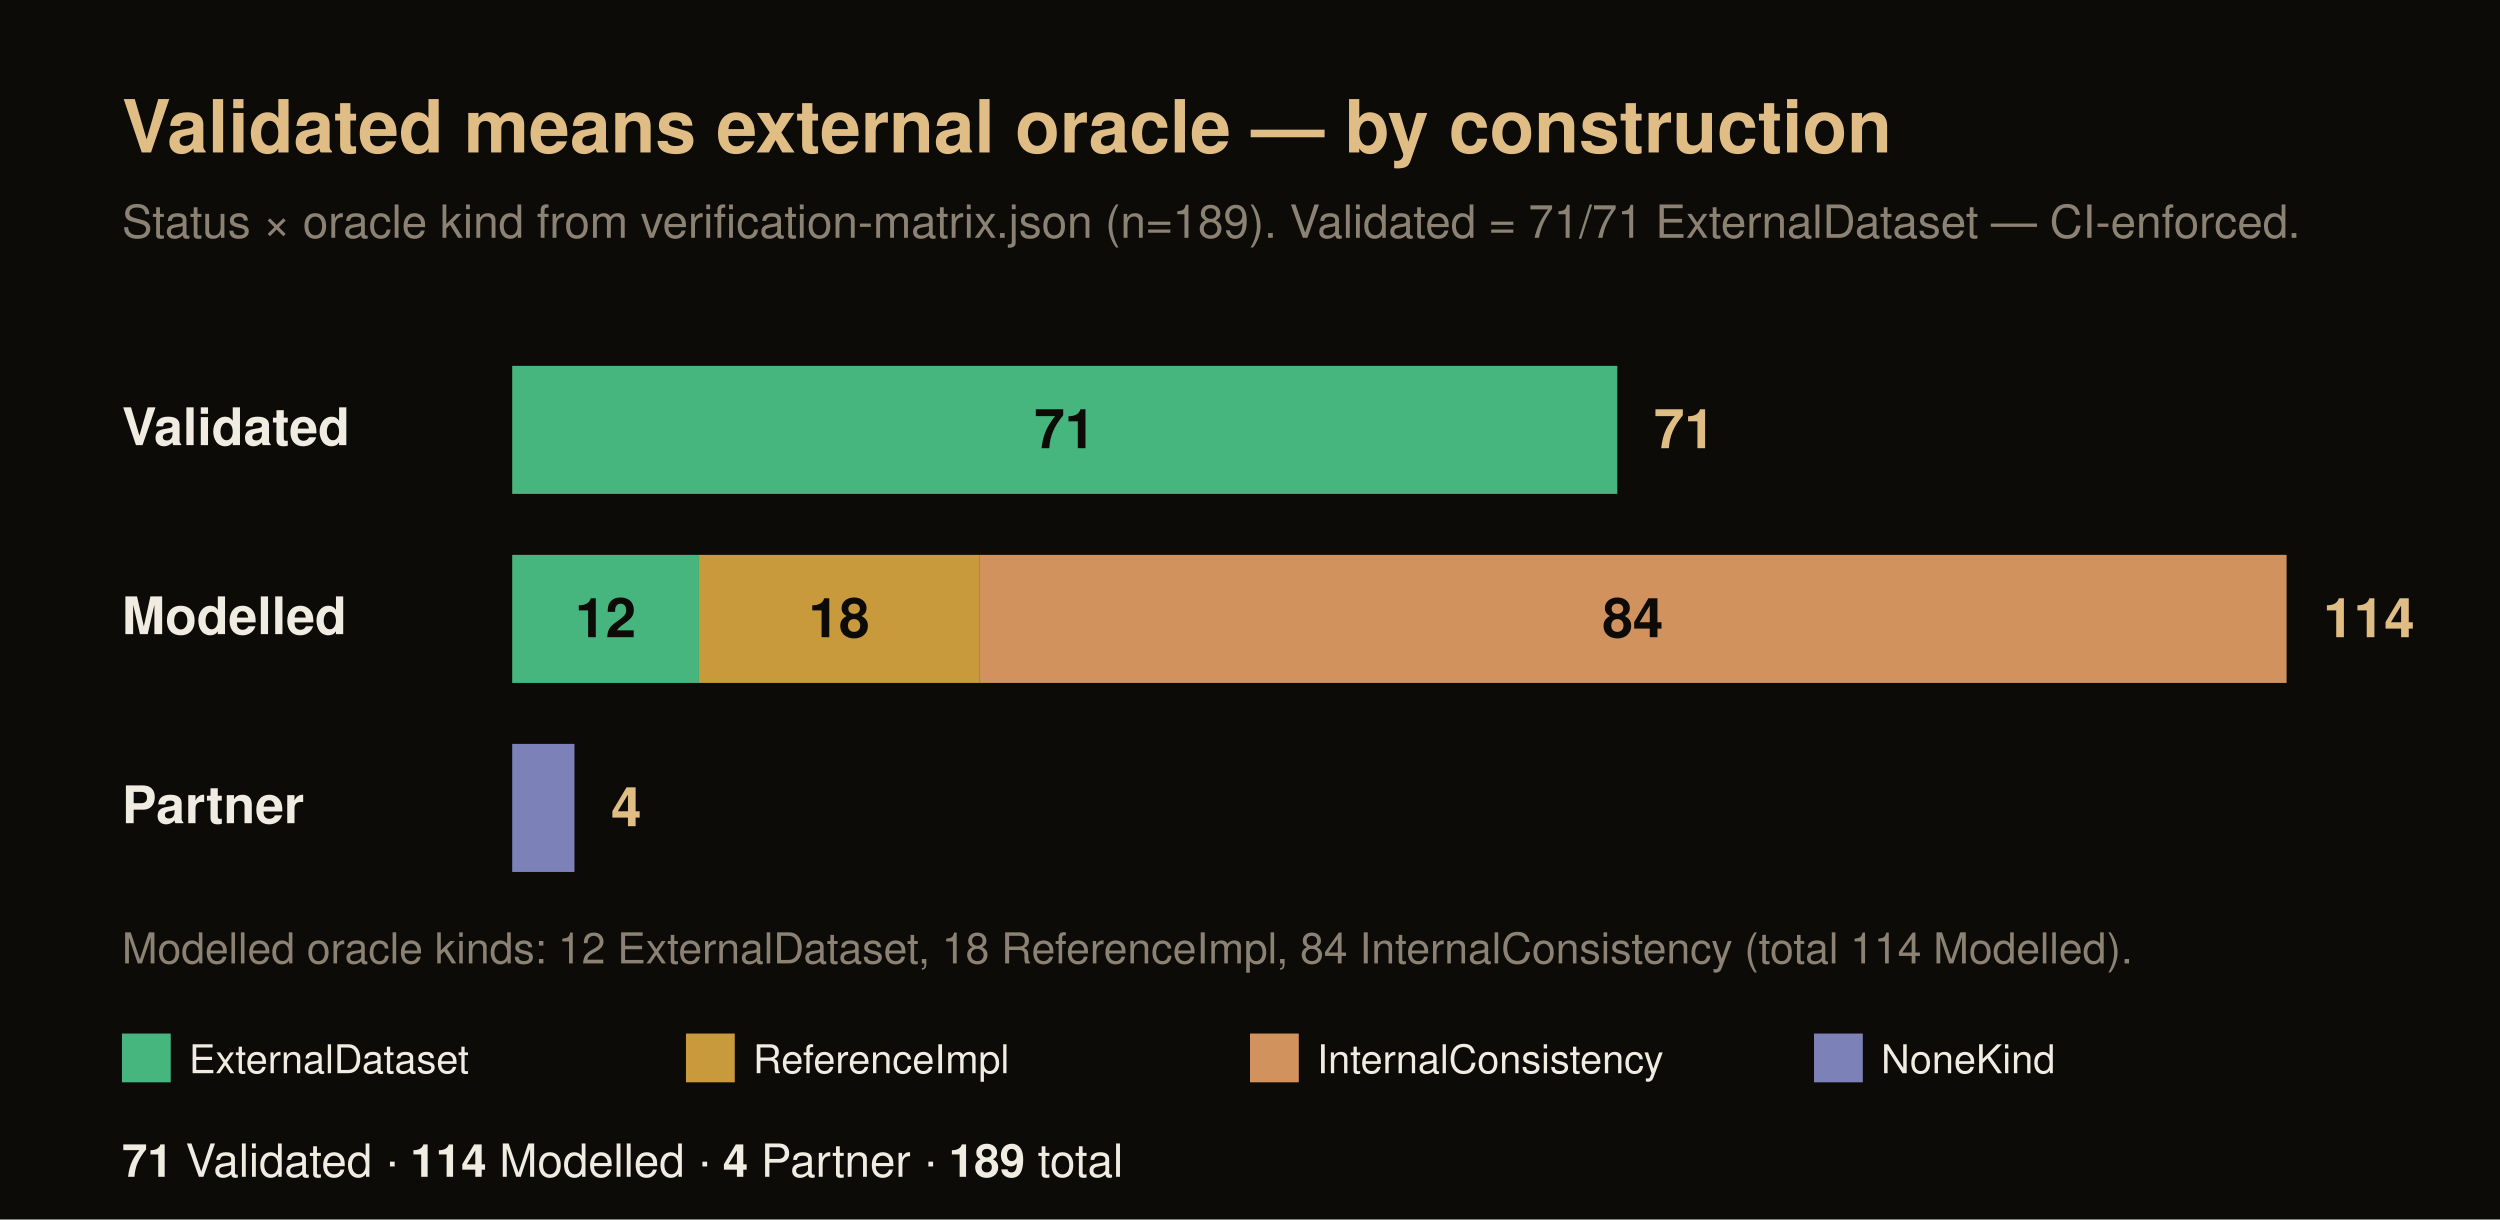
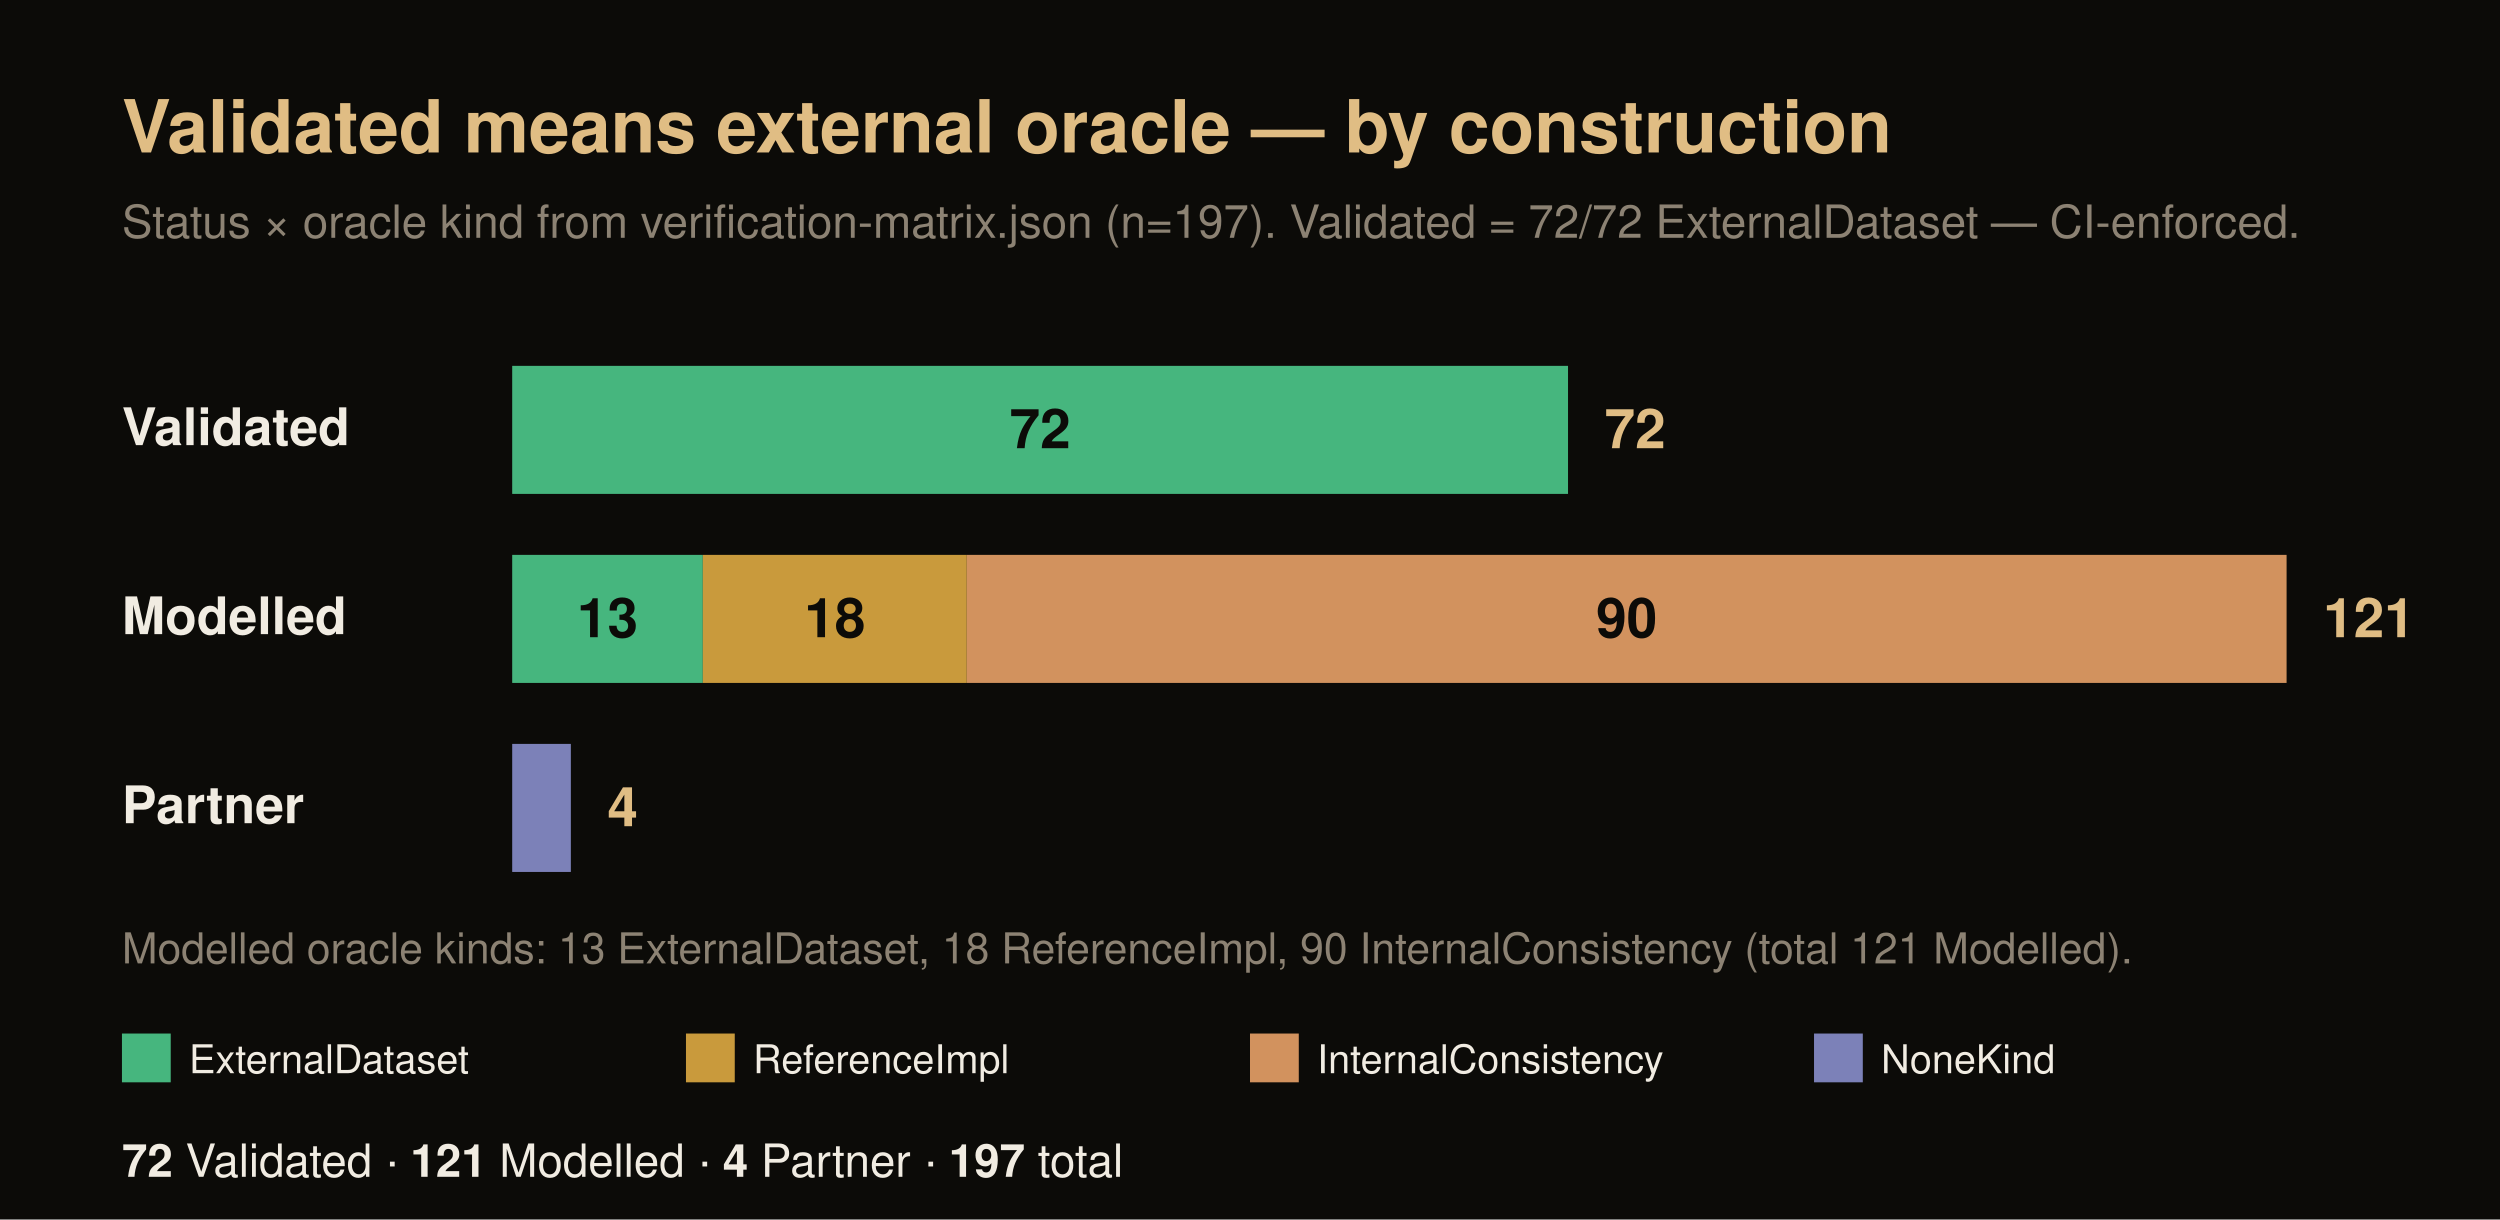
<svg xmlns="http://www.w3.org/2000/svg" width="820" height="400" viewBox="0 0 820 400" font-family="Helvetica, Arial, sans-serif">
  <rect x="0" y="0" width="820" height="400" fill="#0c0b08" />
  <text x="40" y="50" font-size="24" font-weight="700" fill="#e0bd84">Validated means external oracle — by construction</text>
-   <text x="40" y="78" font-size="15" fill="#8c8273">Status × oracle kind from verification-matrix.json (n=189). Validated = 71/71 ExternalDataset — CI-enforced.</text>
+   <text x="40" y="78" font-size="15" fill="#8c8273">Status × oracle kind from verification-matrix.json (n=197). Validated = 72/72 ExternalDataset — CI-enforced.</text>
  <text x="40" y="146" font-size="17" font-weight="700" fill="#f1ece2">Validated</text>
-   <rect x="168" y="120" width="362.47" height="42" fill="#46b67e" />
-   <text x="349.24" y="147" font-size="18" font-weight="700" fill="#0c0b08" text-anchor="middle">71</text>
-   <text x="542.47" y="147" font-size="18" font-weight="700" fill="#e0bd84">71</text>
+   <rect x="168" y="120" width="346.31" height="42" fill="#46b67e" />
+   <text x="341.16" y="147" font-size="18" font-weight="700" fill="#0c0b08" text-anchor="middle">72</text>
+   <text x="526.31" y="147" font-size="18" font-weight="700" fill="#e0bd84">72</text>
  <text x="40" y="208" font-size="17" font-weight="700" fill="#f1ece2">Modelled</text>
-   <rect x="168" y="182" width="61.26" height="42" fill="#46b67e" />
-   <text x="198.63" y="209" font-size="18" font-weight="700" fill="#0c0b08" text-anchor="middle">12</text>
-   <rect x="229.26" y="182" width="91.89" height="42" fill="#c99a3c" />
-   <text x="275.21" y="209" font-size="18" font-weight="700" fill="#0c0b08" text-anchor="middle">18</text>
-   <rect x="321.16" y="182" width="428.84" height="42" fill="#d2925e" />
-   <text x="535.58" y="209" font-size="18" font-weight="700" fill="#0c0b08" text-anchor="middle">84</text>
-   <text x="762" y="209" font-size="18" font-weight="700" fill="#e0bd84">114</text>
+   <rect x="168" y="182" width="62.53" height="42" fill="#46b67e" />
+   <text x="199.26" y="209" font-size="18" font-weight="700" fill="#0c0b08" text-anchor="middle">13</text>
+   <rect x="230.53" y="182" width="86.58" height="42" fill="#c99a3c" />
+   <text x="273.82" y="209" font-size="18" font-weight="700" fill="#0c0b08" text-anchor="middle">18</text>
+   <rect x="317.11" y="182" width="432.89" height="42" fill="#d2925e" />
+   <text x="533.55" y="209" font-size="18" font-weight="700" fill="#0c0b08" text-anchor="middle">90</text>
+   <text x="762" y="209" font-size="18" font-weight="700" fill="#e0bd84">121</text>
  <text x="40" y="270" font-size="17" font-weight="700" fill="#f1ece2">Partner</text>
-   <rect x="168" y="244" width="20.42" height="42" fill="#7c81b8" />
-   <text x="200.42" y="271" font-size="18" font-weight="700" fill="#e0bd84">4</text>
-   <text x="40" y="316" font-size="14" fill="#8c8273">Modelled oracle kinds: 12 ExternalDataset, 18 ReferenceImpl, 84 InternalConsistency (total 114 Modelled).</text>
+   <rect x="168" y="244" width="19.24" height="42" fill="#7c81b8" />
+   <text x="199.24" y="271" font-size="18" font-weight="700" fill="#e0bd84">4</text>
+   <text x="40" y="316" font-size="14" fill="#8c8273">Modelled oracle kinds: 13 ExternalDataset, 18 ReferenceImpl, 90 InternalConsistency (total 121 Modelled).</text>
  <rect x="40" y="339" width="16" height="16" fill="#46b67e" />
  <text x="62" y="352" font-size="13" fill="#f1ece2">ExternalDataset</text>
  <rect x="225" y="339" width="16" height="16" fill="#c99a3c" />
  <text x="247" y="352" font-size="13" fill="#f1ece2">ReferenceImpl</text>
  <rect x="410" y="339" width="16" height="16" fill="#d2925e" />
  <text x="432" y="352" font-size="13" fill="#f1ece2">InternalConsistency</text>
  <rect x="595" y="339" width="16" height="16" fill="#7c81b8" />
  <text x="617" y="352" font-size="13" fill="#f1ece2">NoneKind</text>
  <text x="40" y="386" font-size="15" fill="#f1ece2">
-     <tspan font-weight="700">71</tspan> Validated · <tspan font-weight="700">114</tspan> Modelled · <tspan font-weight="700">4</tspan> Partner · <tspan font-weight="700">189</tspan> total</text>
+     <tspan font-weight="700">72</tspan> Validated · <tspan font-weight="700">121</tspan> Modelled · <tspan font-weight="700">4</tspan> Partner · <tspan font-weight="700">197</tspan> total</text>
</svg>
